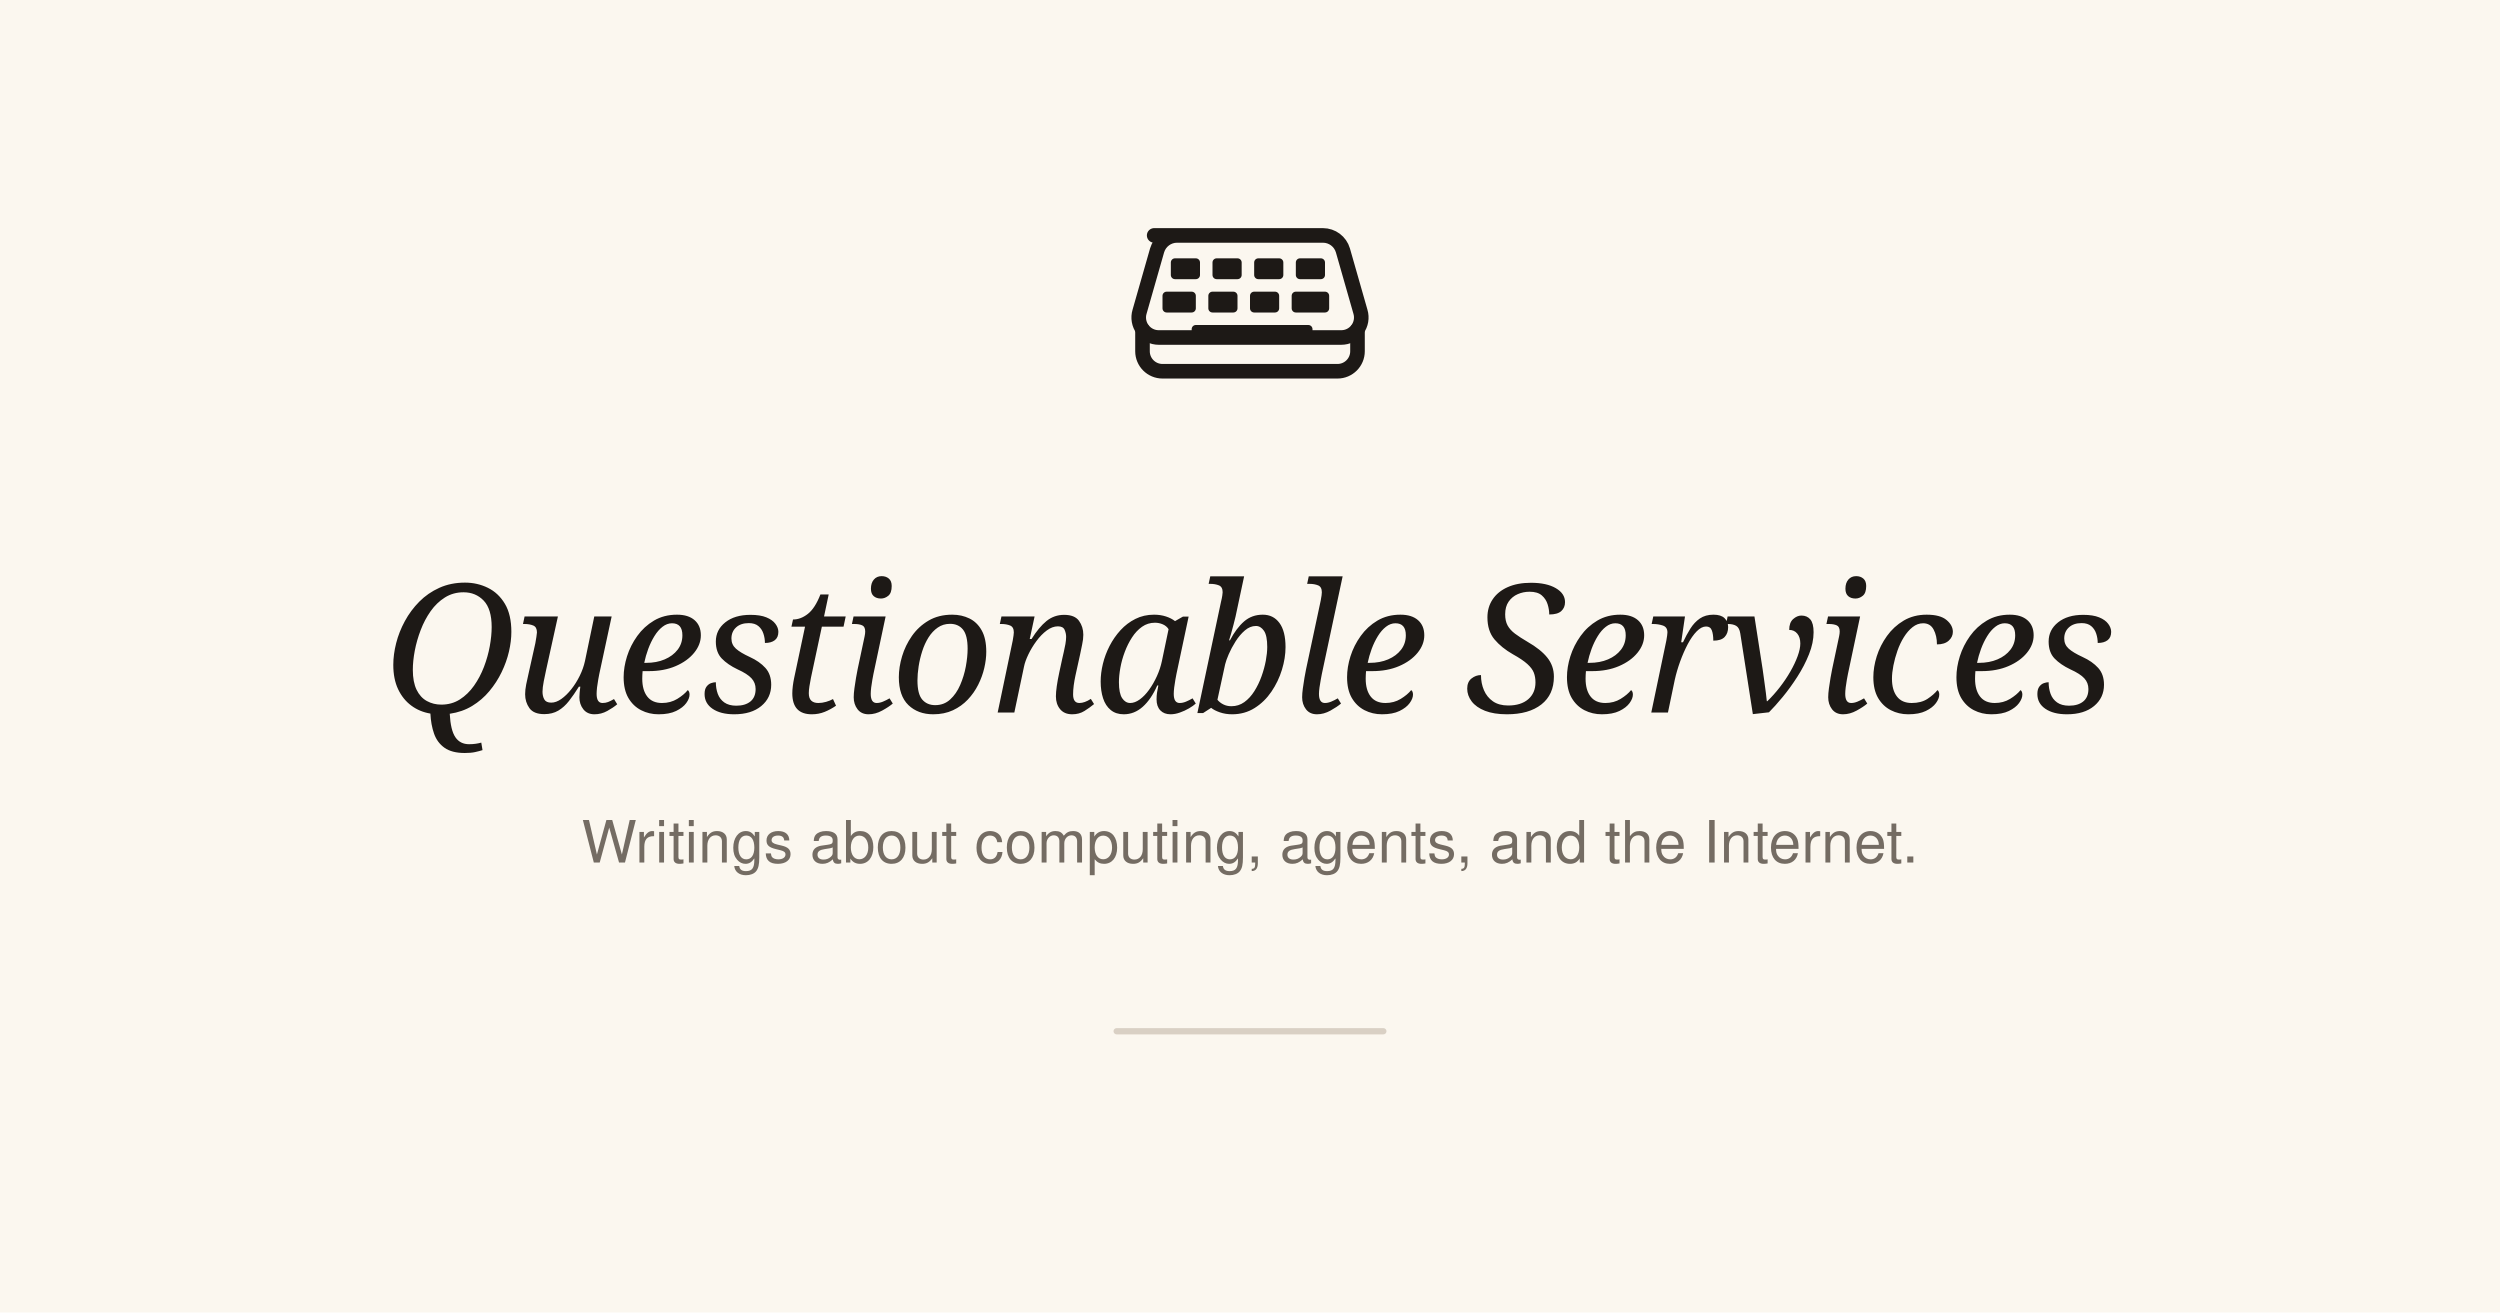
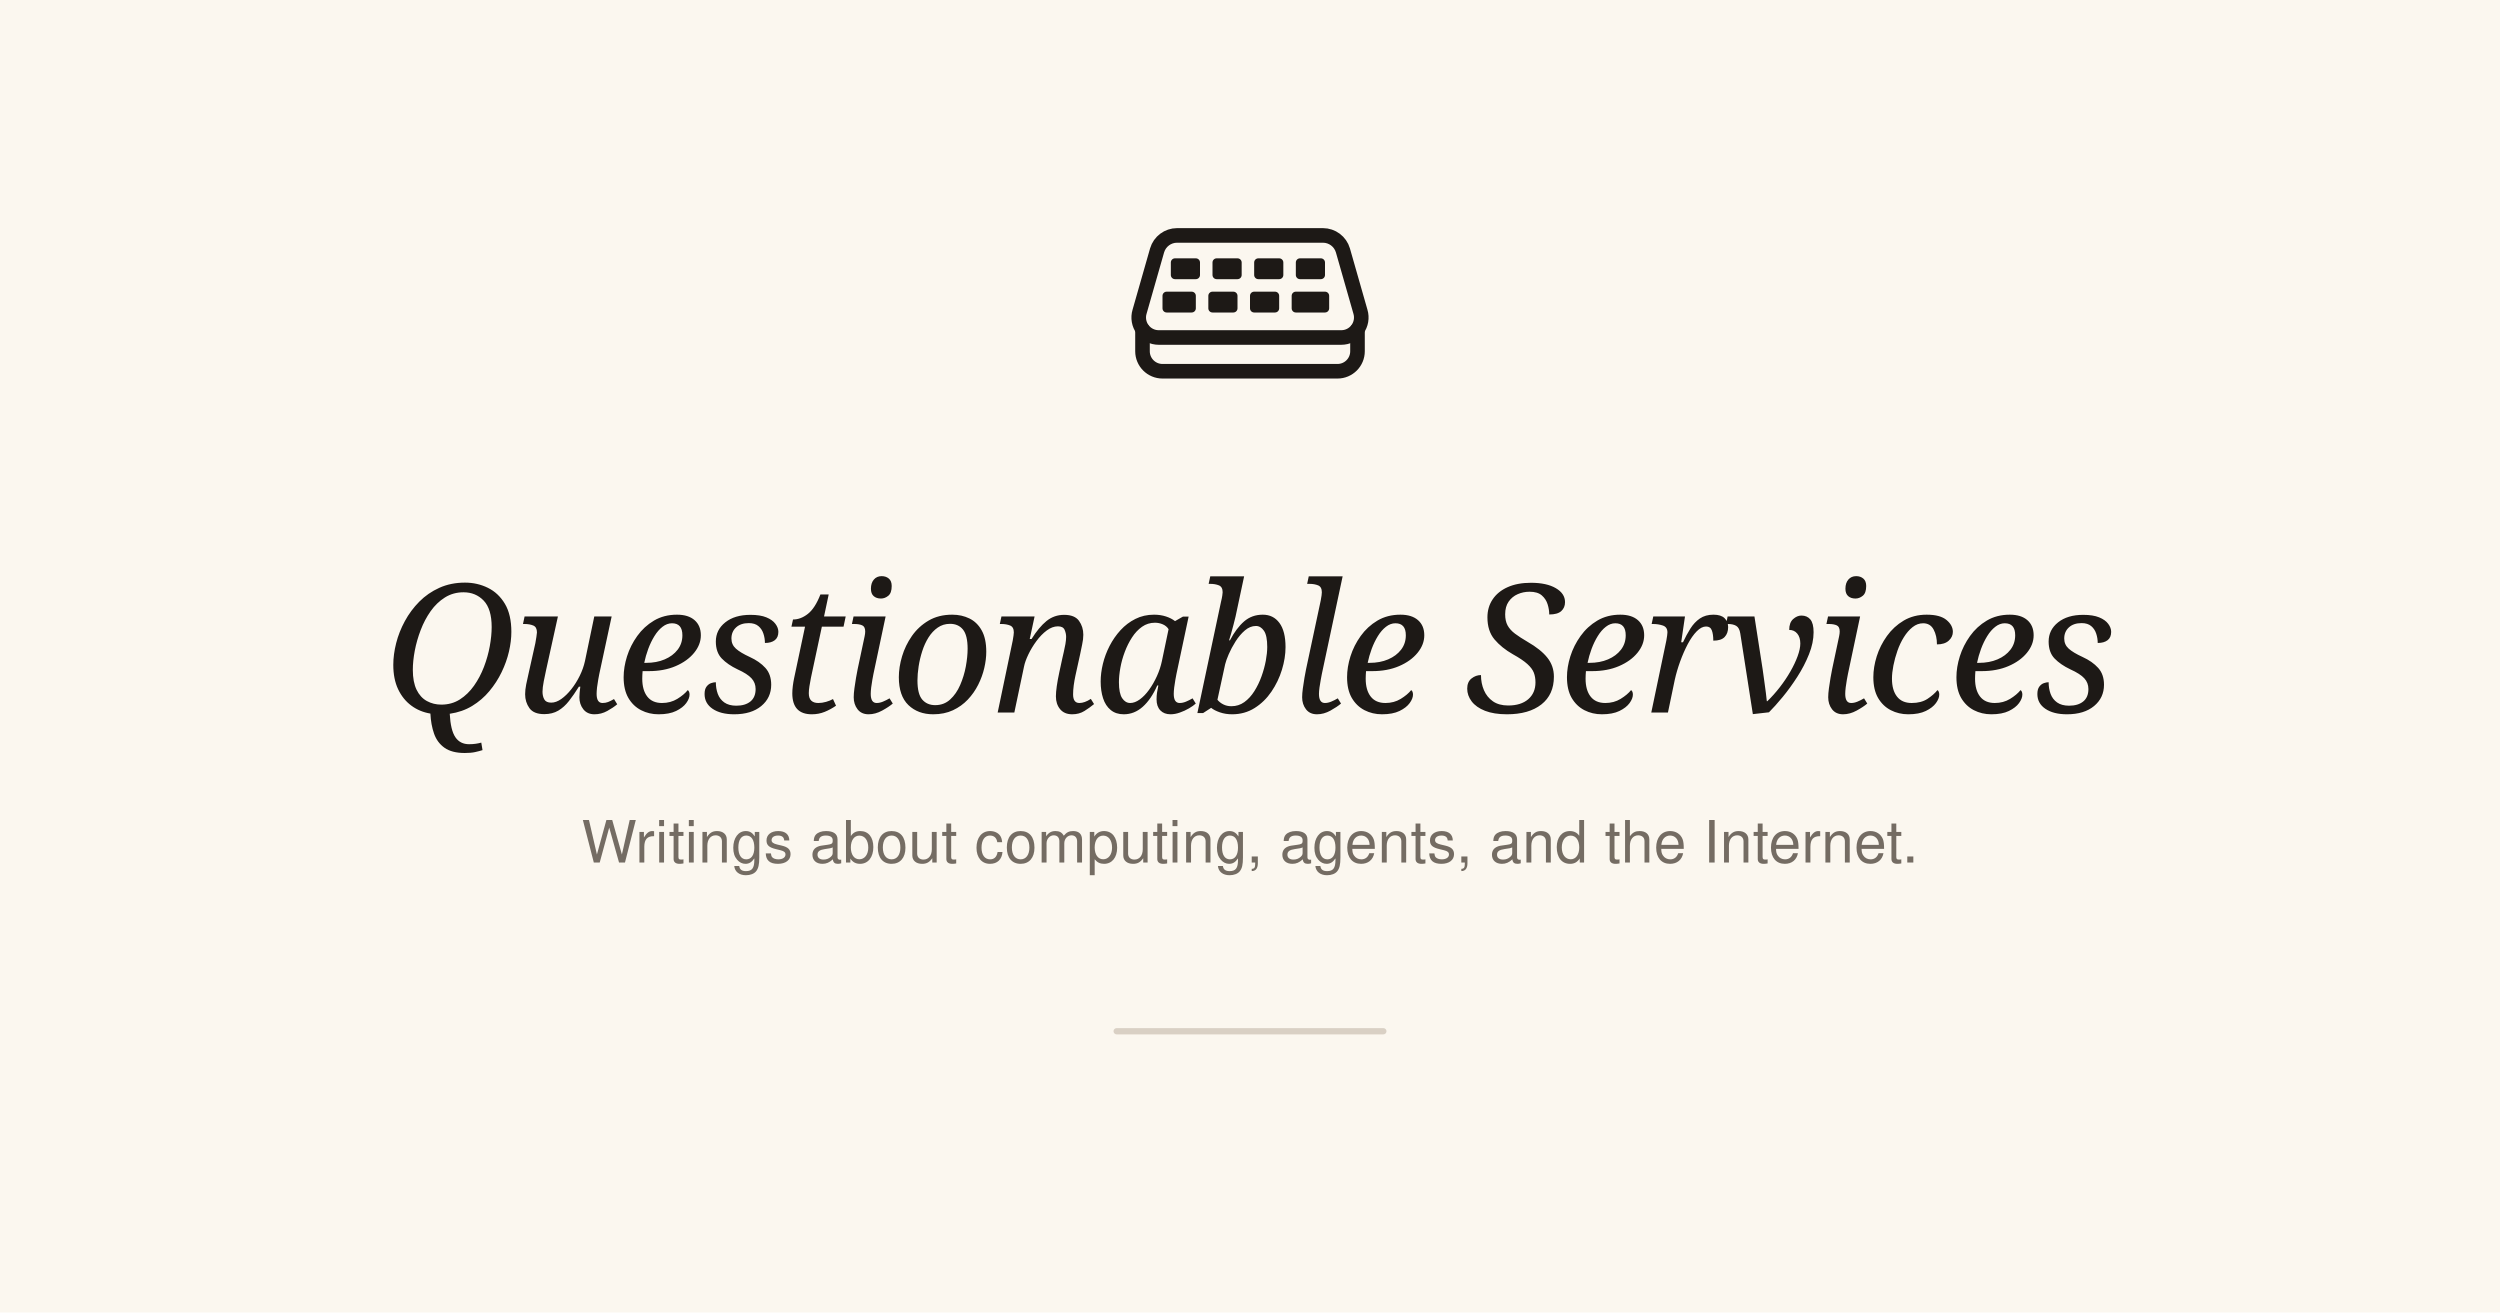
<svg xmlns="http://www.w3.org/2000/svg" viewBox="0 0 1200 630" role="img" aria-labelledby="title description">
  <style>
    @font-face {
      font-family: "Newsreader";
      font-style: italic;
      font-weight: 500;
      src: url("fonts/newsreader-latin-italic-500-v26.woff2") format("woff2");
    }
    .masthead {
      fill: #1d1916;
      font-family: "Newsreader", Georgia, serif;
      font-size: 86px;
      font-style: italic;
      font-weight: 500;
      letter-spacing: -2px;
    }
    .subtitle {
      fill: #746c63;
      font-family: "Helvetica Neue", Helvetica, Arial, sans-serif;
      font-size: 28px;
      font-weight: 400;
      letter-spacing: 0.2px;
    }
    .ink { fill: #1d1916; }
    .line {
      fill: none;
      stroke: #1d1916;
      stroke-linecap: round;
      stroke-linejoin: round;
      stroke-width: 3.5;
    }
  </style>
  <rect width="1200" height="630" fill="#fbf7ef" />
  <g transform="translate(536 80) scale(2)">
-     <path class="line" d="M9 16.5h40.5a5 5 0 0 1 4.8 3.6l4.2 14.7a4.8 4.8 0 0 1-4.6 6.2H10.1a4.8 4.8 0 0 1-4.6-6.2l4.2-14.7a5 5 0 0 1 4.8-3.6Z" />
+     <path class="line" d="M14.5 16.5h35a5 5 0 0 1 4.8 3.6l4.2 14.7a4.8 4.8 0 0 1-4.6 6.2H10.1a4.8 4.8 0 0 1-4.6-6.2l4.2-14.7a5 5 0 0 1 4.8-3.6Z" />
    <path class="line" d="M6.2 39.1v5.2a4.8 4.8 0 0 0 4.8 4.8h42a4.8 4.8 0 0 0 4.8-4.8v-5.2" />
    <rect class="ink" x="13" y="22" width="7" height="5" rx="1" />
    <rect class="ink" x="23" y="22" width="7" height="5" rx="1" />
    <rect class="ink" x="33" y="22" width="7" height="5" rx="1" />
    <rect class="ink" x="43" y="22" width="7" height="5" rx="1" />
    <rect class="ink" x="11" y="30" width="8" height="5" rx="1" />
    <rect class="ink" x="22" y="30" width="7" height="5" rx="1" />
    <rect class="ink" x="32" y="30" width="7" height="5" rx="1" />
    <rect class="ink" x="42" y="30" width="9" height="5" rx="1" />
-     <rect class="ink" x="18" y="38" width="29" height="3" rx="1" />
  </g>
  <text class="masthead" x="600" y="342" text-anchor="middle">Questionable Services</text>
  <text class="subtitle" x="600" y="414" text-anchor="middle">Writings about computing, agents, and the Internet.</text>
  <path d="M536 495h128" stroke="#d9d0c4" stroke-linecap="round" stroke-width="3" />
</svg>
